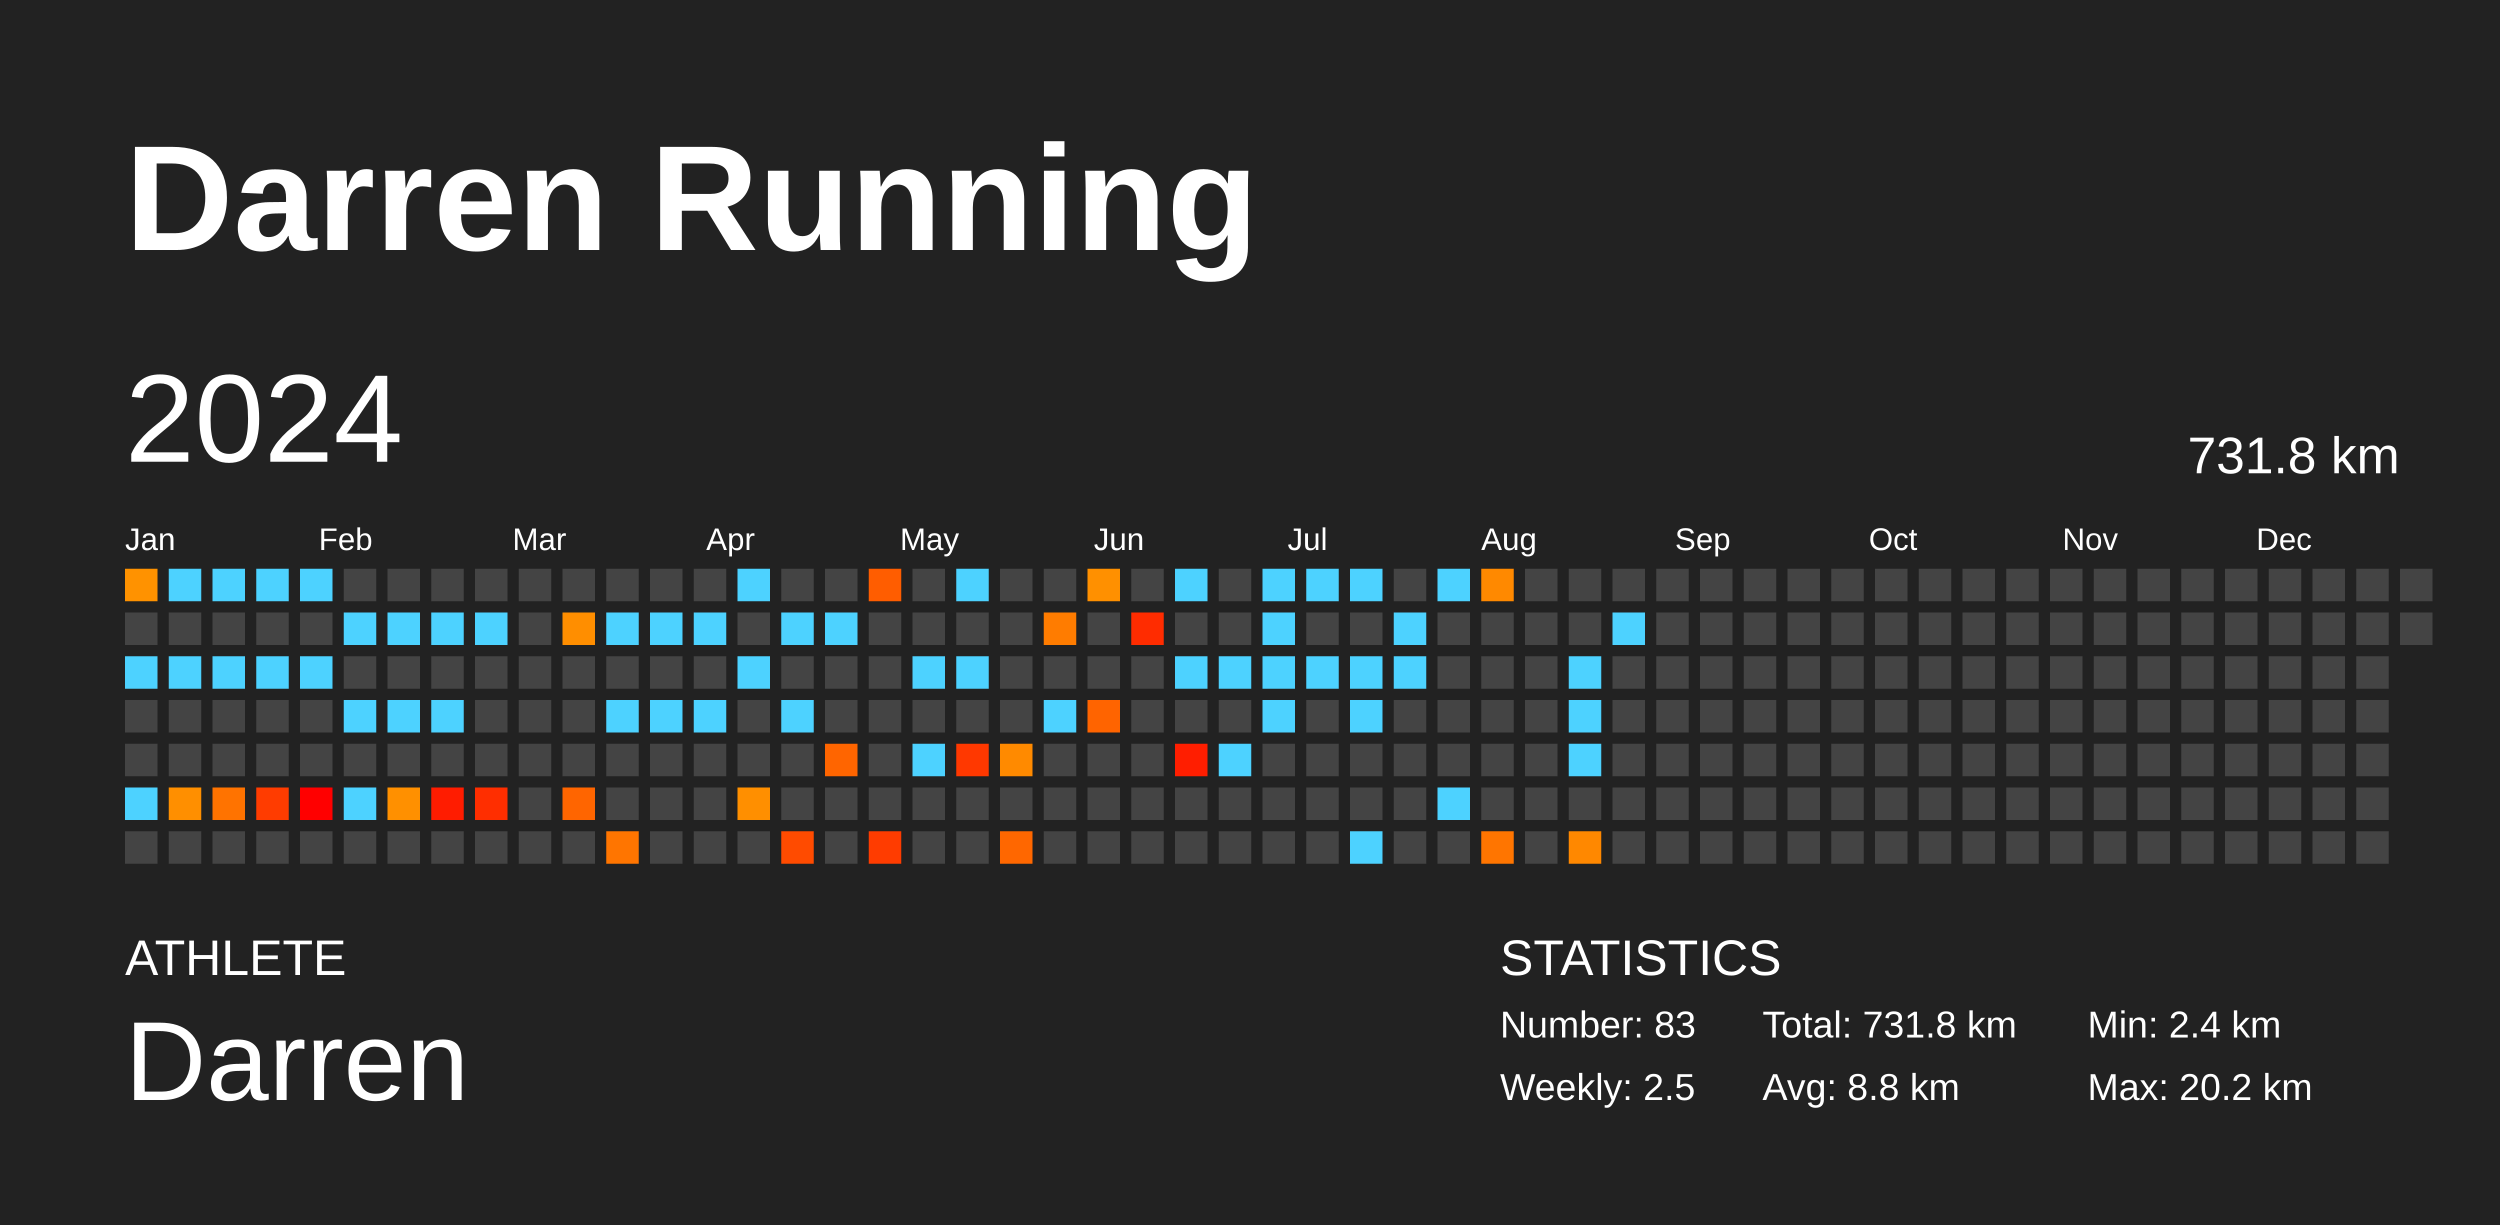
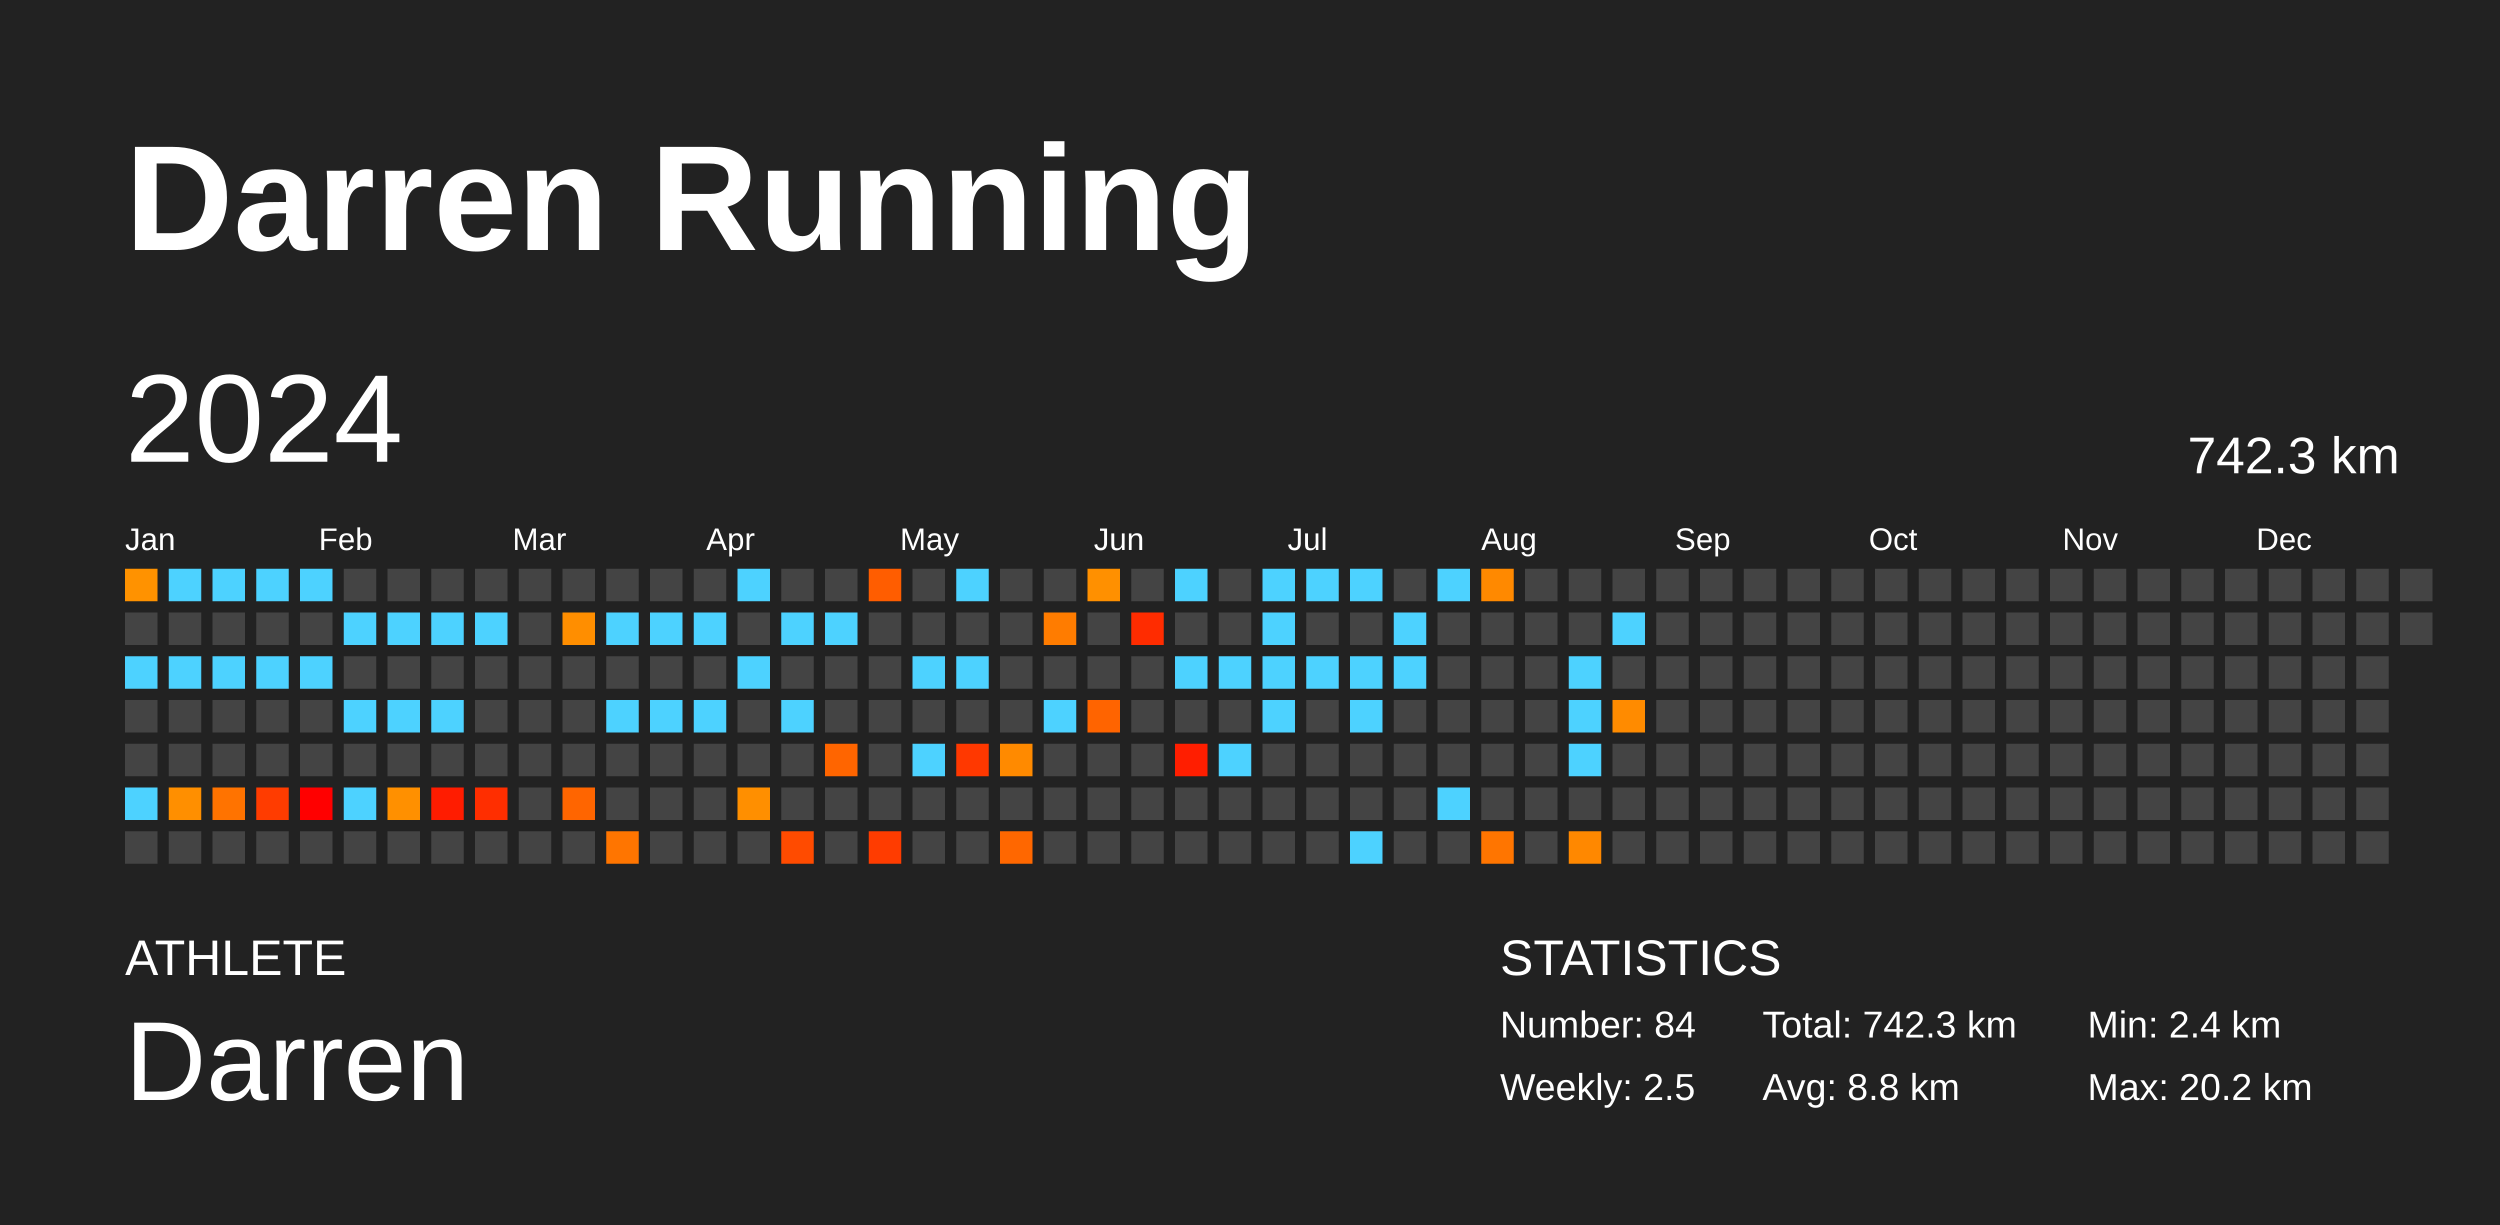
<svg xmlns="http://www.w3.org/2000/svg" baseProfile="full" height="98mm" version="1.1" viewBox="0,0,200,98" width="200mm">
  <defs />
  <rect fill="#222222" height="98" width="200" x="0" y="0" />
  <text fill="#FFFFFF" style="font-size:12px; font-family:Arial; font-weight:bold;" x="10" y="20">Darren Running</text>
  <text fill="#FFFFFF" style="font-size:4px; font-family:Arial" x="10" y="78">ATHLETE</text>
  <text fill="#FFFFFF" style="font-size:9px; font-family:Arial" x="10" y="88">Darren</text>
  <text fill="#FFFFFF" style="font-size:4px; font-family:Arial" x="120" y="78">STATISTICS</text>
-   <text fill="#FFFFFF" style="font-size:3px; font-family:Arial" x="120" y="83">Number: 83</text>
+   <text fill="#FFFFFF" style="font-size:3px; font-family:Arial" x="120" y="83">Number: 84</text>
  <text fill="#FFFFFF" style="font-size:3px; font-family:Arial" x="120" y="88">Weekly: 2.5</text>
-   <text fill="#FFFFFF" style="font-size:3px; font-family:Arial" x="141" y="83">Total: 731.8 km</text>
+   <text fill="#FFFFFF" style="font-size:3px; font-family:Arial" x="141" y="83">Total: 742.3 km</text>
  <text fill="#FFFFFF" style="font-size:3px; font-family:Arial" x="141" y="88">Avg: 8.8 km</text>
  <text fill="#FFFFFF" style="font-size:3px; font-family:Arial" x="167" y="83">Min: 2.4 km</text>
  <text fill="#FFFFFF" style="font-size:3px; font-family:Arial" x="167" y="88">Max: 20.2 km</text>
  <text dominant-baseline="hanging" fill="#FFFFFF" style="font-size:10.0px; font-family:Arial;" x="10" y="30">2024</text>
-   <text dominant-baseline="hanging" fill="#FFFFFF" style="font-size:4.125px; font-family:Arial;" x="175" y="35">731.8 km</text>
+   <text dominant-baseline="hanging" fill="#FFFFFF" style="font-size:4.125px; font-family:Arial;" x="175" y="35">742.3 km</text>
  <text fill="#FFFFFF" style="font-size:2.5px; font-family:Arial" x="10.0" y="44">Jan</text>
  <text fill="#FFFFFF" style="font-size:2.5px; font-family:Arial" x="25.5" y="44">Feb</text>
  <text fill="#FFFFFF" style="font-size:2.5px; font-family:Arial" x="41.0" y="44">Mar</text>
  <text fill="#FFFFFF" style="font-size:2.5px; font-family:Arial" x="56.5" y="44">Apr</text>
  <text fill="#FFFFFF" style="font-size:2.5px; font-family:Arial" x="72.0" y="44">May</text>
  <text fill="#FFFFFF" style="font-size:2.5px; font-family:Arial" x="87.5" y="44">Jun</text>
  <text fill="#FFFFFF" style="font-size:2.5px; font-family:Arial" x="103.0" y="44">Jul</text>
  <text fill="#FFFFFF" style="font-size:2.5px; font-family:Arial" x="118.5" y="44">Aug</text>
  <text fill="#FFFFFF" style="font-size:2.5px; font-family:Arial" x="134.0" y="44">Sep</text>
  <text fill="#FFFFFF" style="font-size:2.5px; font-family:Arial" x="149.5" y="44">Oct</text>
  <text fill="#FFFFFF" style="font-size:2.5px; font-family:Arial" x="165.0" y="44">Nov</text>
  <text fill="#FFFFFF" style="font-size:2.5px; font-family:Arial" x="180.5" y="44">Dec</text>
  <rect fill="#ff9200" height="2.6" width="2.6" x="10.0" y="45.5" />
  <rect fill="#444444" height="2.6" width="2.6" x="10.0" y="49.0" />
  <rect fill="#4dd2ff" height="2.6" width="2.6" x="10.0" y="52.5" />
  <rect fill="#444444" height="2.6" width="2.6" x="10.0" y="56.0" />
  <rect fill="#444444" height="2.6" width="2.6" x="10.0" y="59.5" />
  <rect fill="#4dd2ff" height="2.6" width="2.6" x="10.0" y="63.0" />
  <rect fill="#444444" height="2.6" width="2.6" x="10.0" y="66.5" />
  <rect fill="#4dd2ff" height="2.6" width="2.6" x="13.5" y="45.5" />
  <rect fill="#444444" height="2.6" width="2.6" x="13.5" y="49.0" />
  <rect fill="#4dd2ff" height="2.6" width="2.6" x="13.5" y="52.5" />
  <rect fill="#444444" height="2.6" width="2.6" x="13.5" y="56.0" />
  <rect fill="#444444" height="2.6" width="2.6" x="13.5" y="59.5" />
  <rect fill="#ff8f00" height="2.6" width="2.6" x="13.5" y="63.0" />
  <rect fill="#444444" height="2.6" width="2.6" x="13.5" y="66.5" />
  <rect fill="#4dd2ff" height="2.6" width="2.6" x="17.0" y="45.5" />
  <rect fill="#444444" height="2.6" width="2.6" x="17.0" y="49.0" />
  <rect fill="#4dd2ff" height="2.6" width="2.6" x="17.0" y="52.5" />
  <rect fill="#444444" height="2.6" width="2.6" x="17.0" y="56.0" />
  <rect fill="#444444" height="2.6" width="2.6" x="17.0" y="59.5" />
  <rect fill="#ff7300" height="2.6" width="2.6" x="17.0" y="63.0" />
  <rect fill="#444444" height="2.6" width="2.6" x="17.0" y="66.5" />
  <rect fill="#4dd2ff" height="2.6" width="2.6" x="20.5" y="45.5" />
  <rect fill="#444444" height="2.6" width="2.6" x="20.5" y="49.0" />
  <rect fill="#4dd2ff" height="2.6" width="2.6" x="20.5" y="52.5" />
  <rect fill="#444444" height="2.6" width="2.6" x="20.5" y="56.0" />
  <rect fill="#444444" height="2.6" width="2.6" x="20.5" y="59.5" />
  <rect fill="#ff3c00" height="2.6" width="2.6" x="20.5" y="63.0" />
  <rect fill="#444444" height="2.6" width="2.6" x="20.5" y="66.5" />
  <rect fill="#4dd2ff" height="2.6" width="2.6" x="24.0" y="45.5" />
  <rect fill="#444444" height="2.6" width="2.6" x="24.0" y="49.0" />
  <rect fill="#4dd2ff" height="2.6" width="2.6" x="24.0" y="52.5" />
  <rect fill="#444444" height="2.6" width="2.6" x="24.0" y="56.0" />
  <rect fill="#444444" height="2.6" width="2.6" x="24.0" y="59.5" />
  <rect fill="red" height="2.6" width="2.6" x="24.0" y="63.0" />
  <rect fill="#444444" height="2.6" width="2.6" x="24.0" y="66.5" />
  <rect fill="#444444" height="2.6" width="2.6" x="27.5" y="45.5" />
  <rect fill="#4dd2ff" height="2.6" width="2.6" x="27.5" y="49.0" />
  <rect fill="#444444" height="2.6" width="2.6" x="27.5" y="52.5" />
  <rect fill="#4dd2ff" height="2.6" width="2.6" x="27.5" y="56.0" />
  <rect fill="#444444" height="2.6" width="2.6" x="27.5" y="59.5" />
  <rect fill="#4dd2ff" height="2.6" width="2.6" x="27.5" y="63.0" />
  <rect fill="#444444" height="2.6" width="2.6" x="27.5" y="66.5" />
  <rect fill="#444444" height="2.6" width="2.6" x="31.0" y="45.5" />
  <rect fill="#4dd2ff" height="2.6" width="2.6" x="31.0" y="49.0" />
  <rect fill="#444444" height="2.6" width="2.6" x="31.0" y="52.5" />
  <rect fill="#4dd2ff" height="2.6" width="2.6" x="31.0" y="56.0" />
  <rect fill="#444444" height="2.6" width="2.6" x="31.0" y="59.5" />
  <rect fill="#ff9000" height="2.6" width="2.6" x="31.0" y="63.0" />
  <rect fill="#444444" height="2.6" width="2.6" x="31.0" y="66.5" />
  <rect fill="#444444" height="2.6" width="2.6" x="34.5" y="45.5" />
  <rect fill="#4dd2ff" height="2.6" width="2.6" x="34.5" y="49.0" />
  <rect fill="#444444" height="2.6" width="2.6" x="34.5" y="52.5" />
  <rect fill="#4dd2ff" height="2.6" width="2.6" x="34.5" y="56.0" />
  <rect fill="#444444" height="2.6" width="2.6" x="34.5" y="59.5" />
  <rect fill="#ff1c00" height="2.6" width="2.6" x="34.5" y="63.0" />
  <rect fill="#444444" height="2.6" width="2.6" x="34.5" y="66.5" />
  <rect fill="#444444" height="2.6" width="2.6" x="38.0" y="45.5" />
  <rect fill="#4dd2ff" height="2.6" width="2.6" x="38.0" y="49.0" />
  <rect fill="#444444" height="2.6" width="2.6" x="38.0" y="52.5" />
  <rect fill="#444444" height="2.6" width="2.6" x="38.0" y="56.0" />
  <rect fill="#444444" height="2.6" width="2.6" x="38.0" y="59.5" />
  <rect fill="#ff2e00" height="2.6" width="2.6" x="38.0" y="63.0" />
  <rect fill="#444444" height="2.6" width="2.6" x="38.0" y="66.5" />
  <rect fill="#444444" height="2.6" width="2.6" x="41.5" y="45.5" />
  <rect fill="#444444" height="2.6" width="2.6" x="41.5" y="49.0" />
  <rect fill="#444444" height="2.6" width="2.6" x="41.5" y="52.5" />
  <rect fill="#444444" height="2.6" width="2.6" x="41.5" y="56.0" />
  <rect fill="#444444" height="2.6" width="2.6" x="41.5" y="59.5" />
  <rect fill="#444444" height="2.6" width="2.6" x="41.5" y="63.0" />
  <rect fill="#444444" height="2.6" width="2.6" x="41.5" y="66.5" />
  <rect fill="#444444" height="2.6" width="2.6" x="45.0" y="45.5" />
  <rect fill="#ff8e00" height="2.6" width="2.6" x="45.0" y="49.0" />
  <rect fill="#444444" height="2.6" width="2.6" x="45.0" y="52.5" />
  <rect fill="#444444" height="2.6" width="2.6" x="45.0" y="56.0" />
  <rect fill="#444444" height="2.6" width="2.6" x="45.0" y="59.5" />
  <rect fill="#ff6500" height="2.6" width="2.6" x="45.0" y="63.0" />
  <rect fill="#444444" height="2.6" width="2.6" x="45.0" y="66.5" />
  <rect fill="#444444" height="2.6" width="2.6" x="48.5" y="45.5" />
  <rect fill="#4dd2ff" height="2.6" width="2.6" x="48.5" y="49.0" />
  <rect fill="#444444" height="2.6" width="2.6" x="48.5" y="52.5" />
  <rect fill="#4dd2ff" height="2.6" width="2.6" x="48.5" y="56.0" />
  <rect fill="#444444" height="2.6" width="2.6" x="48.5" y="59.5" />
  <rect fill="#444444" height="2.6" width="2.6" x="48.5" y="63.0" />
  <rect fill="#ff7500" height="2.6" width="2.6" x="48.5" y="66.5" />
  <rect fill="#444444" height="2.6" width="2.6" x="52.0" y="45.5" />
  <rect fill="#4dd2ff" height="2.6" width="2.6" x="52.0" y="49.0" />
  <rect fill="#444444" height="2.6" width="2.6" x="52.0" y="52.5" />
  <rect fill="#4dd2ff" height="2.6" width="2.6" x="52.0" y="56.0" />
  <rect fill="#444444" height="2.6" width="2.6" x="52.0" y="59.5" />
  <rect fill="#444444" height="2.6" width="2.6" x="52.0" y="63.0" />
  <rect fill="#444444" height="2.6" width="2.6" x="52.0" y="66.5" />
  <rect fill="#444444" height="2.6" width="2.6" x="55.5" y="45.5" />
  <rect fill="#4dd2ff" height="2.6" width="2.6" x="55.5" y="49.0" />
  <rect fill="#444444" height="2.6" width="2.6" x="55.5" y="52.5" />
  <rect fill="#4dd2ff" height="2.6" width="2.6" x="55.5" y="56.0" />
  <rect fill="#444444" height="2.6" width="2.6" x="55.5" y="59.5" />
  <rect fill="#444444" height="2.6" width="2.6" x="55.5" y="63.0" />
  <rect fill="#444444" height="2.6" width="2.6" x="55.5" y="66.5" />
  <rect fill="#4dd2ff" height="2.6" width="2.6" x="59.0" y="45.5" />
  <rect fill="#444444" height="2.6" width="2.6" x="59.0" y="49.0" />
  <rect fill="#4dd2ff" height="2.6" width="2.6" x="59.0" y="52.5" />
  <rect fill="#444444" height="2.6" width="2.6" x="59.0" y="56.0" />
  <rect fill="#444444" height="2.6" width="2.6" x="59.0" y="59.5" />
  <rect fill="#ff8f00" height="2.6" width="2.6" x="59.0" y="63.0" />
  <rect fill="#444444" height="2.6" width="2.6" x="59.0" y="66.5" />
  <rect fill="#444444" height="2.6" width="2.6" x="62.5" y="45.5" />
  <rect fill="#4dd2ff" height="2.6" width="2.6" x="62.5" y="49.0" />
  <rect fill="#444444" height="2.6" width="2.6" x="62.5" y="52.5" />
  <rect fill="#4dd2ff" height="2.6" width="2.6" x="62.5" y="56.0" />
  <rect fill="#444444" height="2.6" width="2.6" x="62.5" y="59.5" />
  <rect fill="#444444" height="2.6" width="2.6" x="62.5" y="63.0" />
  <rect fill="#ff4b00" height="2.6" width="2.6" x="62.5" y="66.5" />
  <rect fill="#444444" height="2.6" width="2.6" x="66.0" y="45.5" />
  <rect fill="#4dd2ff" height="2.6" width="2.6" x="66.0" y="49.0" />
  <rect fill="#444444" height="2.6" width="2.6" x="66.0" y="52.5" />
  <rect fill="#444444" height="2.6" width="2.6" x="66.0" y="56.0" />
  <rect fill="#ff6500" height="2.6" width="2.6" x="66.0" y="59.5" />
  <rect fill="#444444" height="2.6" width="2.6" x="66.0" y="63.0" />
  <rect fill="#444444" height="2.6" width="2.6" x="66.0" y="66.5" />
  <rect fill="#ff5d00" height="2.6" width="2.6" x="69.5" y="45.5" />
  <rect fill="#444444" height="2.6" width="2.6" x="69.5" y="49.0" />
  <rect fill="#444444" height="2.6" width="2.6" x="69.5" y="52.5" />
  <rect fill="#444444" height="2.6" width="2.6" x="69.5" y="56.0" />
  <rect fill="#444444" height="2.6" width="2.6" x="69.5" y="59.5" />
  <rect fill="#444444" height="2.6" width="2.6" x="69.5" y="63.0" />
  <rect fill="#ff3c00" height="2.6" width="2.6" x="69.5" y="66.5" />
  <rect fill="#444444" height="2.6" width="2.6" x="73.0" y="45.5" />
  <rect fill="#444444" height="2.6" width="2.6" x="73.0" y="49.0" />
  <rect fill="#4dd2ff" height="2.6" width="2.6" x="73.0" y="52.5" />
  <rect fill="#444444" height="2.6" width="2.6" x="73.0" y="56.0" />
  <rect fill="#4dd2ff" height="2.6" width="2.6" x="73.0" y="59.5" />
  <rect fill="#444444" height="2.6" width="2.6" x="73.0" y="63.0" />
  <rect fill="#444444" height="2.6" width="2.6" x="73.0" y="66.5" />
  <rect fill="#4dd2ff" height="2.6" width="2.6" x="76.5" y="45.5" />
  <rect fill="#444444" height="2.6" width="2.6" x="76.5" y="49.0" />
  <rect fill="#4dd2ff" height="2.6" width="2.6" x="76.5" y="52.5" />
  <rect fill="#444444" height="2.6" width="2.6" x="76.5" y="56.0" />
  <rect fill="#ff3800" height="2.6" width="2.6" x="76.5" y="59.5" />
  <rect fill="#444444" height="2.6" width="2.6" x="76.5" y="63.0" />
  <rect fill="#444444" height="2.6" width="2.6" x="76.5" y="66.5" />
  <rect fill="#444444" height="2.6" width="2.6" x="80.0" y="45.5" />
  <rect fill="#444444" height="2.6" width="2.6" x="80.0" y="49.0" />
  <rect fill="#444444" height="2.6" width="2.6" x="80.0" y="52.5" />
  <rect fill="#444444" height="2.6" width="2.6" x="80.0" y="56.0" />
  <rect fill="#ff8a00" height="2.6" width="2.6" x="80.0" y="59.5" />
  <rect fill="#444444" height="2.6" width="2.6" x="80.0" y="63.0" />
  <rect fill="#ff6700" height="2.6" width="2.6" x="80.0" y="66.5" />
  <rect fill="#444444" height="2.6" width="2.6" x="83.5" y="45.5" />
  <rect fill="#ff7c00" height="2.6" width="2.6" x="83.5" y="49.0" />
  <rect fill="#444444" height="2.6" width="2.6" x="83.5" y="52.5" />
  <rect fill="#4dd2ff" height="2.6" width="2.6" x="83.5" y="56.0" />
  <rect fill="#444444" height="2.6" width="2.6" x="83.5" y="59.5" />
  <rect fill="#444444" height="2.6" width="2.6" x="83.5" y="63.0" />
  <rect fill="#444444" height="2.6" width="2.6" x="83.5" y="66.5" />
  <rect fill="#ff9000" height="2.6" width="2.6" x="87.0" y="45.5" />
  <rect fill="#444444" height="2.6" width="2.6" x="87.0" y="49.0" />
  <rect fill="#444444" height="2.6" width="2.6" x="87.0" y="52.5" />
  <rect fill="#ff6400" height="2.6" width="2.6" x="87.0" y="56.0" />
  <rect fill="#444444" height="2.6" width="2.6" x="87.0" y="59.5" />
  <rect fill="#444444" height="2.6" width="2.6" x="87.0" y="63.0" />
  <rect fill="#444444" height="2.6" width="2.6" x="87.0" y="66.5" />
  <rect fill="#444444" height="2.6" width="2.6" x="90.5" y="45.5" />
  <rect fill="#ff2c00" height="2.6" width="2.6" x="90.5" y="49.0" />
  <rect fill="#444444" height="2.6" width="2.6" x="90.5" y="52.5" />
  <rect fill="#444444" height="2.6" width="2.6" x="90.5" y="56.0" />
  <rect fill="#444444" height="2.6" width="2.6" x="90.5" y="59.5" />
  <rect fill="#444444" height="2.6" width="2.6" x="90.5" y="63.0" />
  <rect fill="#444444" height="2.6" width="2.6" x="90.5" y="66.5" />
  <rect fill="#4dd2ff" height="2.6" width="2.6" x="94.0" y="45.5" />
  <rect fill="#444444" height="2.6" width="2.6" x="94.0" y="49.0" />
  <rect fill="#4dd2ff" height="2.6" width="2.6" x="94.0" y="52.5" />
  <rect fill="#444444" height="2.6" width="2.6" x="94.0" y="56.0" />
  <rect fill="#ff1e00" height="2.6" width="2.6" x="94.0" y="59.5" />
  <rect fill="#444444" height="2.6" width="2.6" x="94.0" y="63.0" />
  <rect fill="#444444" height="2.6" width="2.6" x="94.0" y="66.5" />
  <rect fill="#444444" height="2.6" width="2.6" x="97.5" y="45.5" />
  <rect fill="#444444" height="2.6" width="2.6" x="97.5" y="49.0" />
  <rect fill="#4dd2ff" height="2.6" width="2.6" x="97.5" y="52.5" />
  <rect fill="#444444" height="2.6" width="2.6" x="97.5" y="56.0" />
  <rect fill="#4dd2ff" height="2.6" width="2.6" x="97.5" y="59.5" />
  <rect fill="#444444" height="2.6" width="2.6" x="97.5" y="63.0" />
  <rect fill="#444444" height="2.6" width="2.6" x="97.5" y="66.5" />
  <rect fill="#4dd2ff" height="2.6" width="2.6" x="101.0" y="45.5" />
  <rect fill="#4dd2ff" height="2.6" width="2.6" x="101.0" y="49.0" />
  <rect fill="#4dd2ff" height="2.6" width="2.6" x="101.0" y="52.5" />
  <rect fill="#4dd2ff" height="2.6" width="2.6" x="101.0" y="56.0" />
  <rect fill="#444444" height="2.6" width="2.6" x="101.0" y="59.5" />
  <rect fill="#444444" height="2.6" width="2.6" x="101.0" y="63.0" />
  <rect fill="#444444" height="2.6" width="2.6" x="101.0" y="66.5" />
  <rect fill="#4dd2ff" height="2.6" width="2.6" x="104.5" y="45.5" />
  <rect fill="#444444" height="2.6" width="2.6" x="104.5" y="49.0" />
  <rect fill="#4dd2ff" height="2.6" width="2.6" x="104.5" y="52.5" />
  <rect fill="#444444" height="2.6" width="2.6" x="104.5" y="56.0" />
  <rect fill="#444444" height="2.6" width="2.6" x="104.5" y="59.5" />
  <rect fill="#444444" height="2.6" width="2.6" x="104.5" y="63.0" />
  <rect fill="#444444" height="2.6" width="2.6" x="104.5" y="66.5" />
  <rect fill="#4dd2ff" height="2.6" width="2.6" x="108.0" y="45.5" />
  <rect fill="#444444" height="2.6" width="2.6" x="108.0" y="49.0" />
  <rect fill="#4dd2ff" height="2.6" width="2.6" x="108.0" y="52.5" />
  <rect fill="#4dd2ff" height="2.6" width="2.6" x="108.0" y="56.0" />
  <rect fill="#444444" height="2.6" width="2.6" x="108.0" y="59.5" />
  <rect fill="#444444" height="2.6" width="2.6" x="108.0" y="63.0" />
  <rect fill="#4dd2ff" height="2.6" width="2.6" x="108.0" y="66.5" />
  <rect fill="#444444" height="2.6" width="2.6" x="111.5" y="45.5" />
  <rect fill="#4dd2ff" height="2.6" width="2.6" x="111.5" y="49.0" />
  <rect fill="#4dd2ff" height="2.6" width="2.6" x="111.5" y="52.5" />
  <rect fill="#444444" height="2.6" width="2.6" x="111.5" y="56.0" />
  <rect fill="#444444" height="2.6" width="2.6" x="111.5" y="59.5" />
  <rect fill="#444444" height="2.6" width="2.6" x="111.5" y="63.0" />
  <rect fill="#444444" height="2.6" width="2.6" x="111.5" y="66.5" />
  <rect fill="#4dd2ff" height="2.6" width="2.6" x="115.0" y="45.5" />
  <rect fill="#444444" height="2.6" width="2.6" x="115.0" y="49.0" />
  <rect fill="#444444" height="2.6" width="2.6" x="115.0" y="52.5" />
  <rect fill="#444444" height="2.6" width="2.6" x="115.0" y="56.0" />
  <rect fill="#444444" height="2.6" width="2.6" x="115.0" y="59.5" />
  <rect fill="#4dd2ff" height="2.6" width="2.6" x="115.0" y="63.0" />
  <rect fill="#444444" height="2.6" width="2.6" x="115.0" y="66.5" />
  <rect fill="#ff8900" height="2.6" width="2.6" x="118.5" y="45.5" />
  <rect fill="#444444" height="2.6" width="2.6" x="118.5" y="49.0" />
  <rect fill="#444444" height="2.6" width="2.6" x="118.5" y="52.5" />
  <rect fill="#444444" height="2.6" width="2.6" x="118.5" y="56.0" />
  <rect fill="#444444" height="2.6" width="2.6" x="118.5" y="59.5" />
  <rect fill="#444444" height="2.6" width="2.6" x="118.5" y="63.0" />
  <rect fill="#ff7500" height="2.6" width="2.6" x="118.5" y="66.5" />
  <rect fill="#444444" height="2.6" width="2.6" x="122.0" y="45.5" />
  <rect fill="#444444" height="2.6" width="2.6" x="122.0" y="49.0" />
  <rect fill="#444444" height="2.6" width="2.6" x="122.0" y="52.5" />
  <rect fill="#444444" height="2.6" width="2.6" x="122.0" y="56.0" />
  <rect fill="#444444" height="2.6" width="2.6" x="122.0" y="59.5" />
  <rect fill="#444444" height="2.6" width="2.6" x="122.0" y="63.0" />
  <rect fill="#444444" height="2.6" width="2.6" x="122.0" y="66.5" />
  <rect fill="#444444" height="2.6" width="2.6" x="125.5" y="45.5" />
  <rect fill="#444444" height="2.6" width="2.6" x="125.5" y="49.0" />
  <rect fill="#4dd2ff" height="2.6" width="2.6" x="125.5" y="52.5" />
  <rect fill="#4dd2ff" height="2.6" width="2.6" x="125.5" y="56.0" />
  <rect fill="#4dd2ff" height="2.6" width="2.6" x="125.5" y="59.5" />
  <rect fill="#444444" height="2.6" width="2.6" x="125.5" y="63.0" />
  <rect fill="#ff8800" height="2.6" width="2.6" x="125.5" y="66.5" />
  <rect fill="#444444" height="2.6" width="2.6" x="129.0" y="45.5" />
  <rect fill="#4dd2ff" height="2.6" width="2.6" x="129.0" y="49.0" />
  <rect fill="#444444" height="2.6" width="2.6" x="129.0" y="52.5" />
-   <rect fill="#444444" height="2.6" width="2.6" x="129.0" y="56.0" />
+   <rect fill="#ff8b00" height="2.6" width="2.6" x="129.0" y="56.0" />
  <rect fill="#444444" height="2.6" width="2.6" x="129.0" y="59.5" />
  <rect fill="#444444" height="2.6" width="2.6" x="129.0" y="63.0" />
  <rect fill="#444444" height="2.6" width="2.6" x="129.0" y="66.5" />
  <rect fill="#444444" height="2.6" width="2.6" x="132.5" y="45.5" />
  <rect fill="#444444" height="2.6" width="2.6" x="132.5" y="49.0" />
  <rect fill="#444444" height="2.6" width="2.6" x="132.5" y="52.5" />
  <rect fill="#444444" height="2.6" width="2.6" x="132.5" y="56.0" />
  <rect fill="#444444" height="2.6" width="2.6" x="132.5" y="59.5" />
  <rect fill="#444444" height="2.6" width="2.6" x="132.5" y="63.0" />
  <rect fill="#444444" height="2.6" width="2.6" x="132.5" y="66.5" />
  <rect fill="#444444" height="2.6" width="2.6" x="136.0" y="45.5" />
  <rect fill="#444444" height="2.6" width="2.6" x="136.0" y="49.0" />
  <rect fill="#444444" height="2.6" width="2.6" x="136.0" y="52.5" />
  <rect fill="#444444" height="2.6" width="2.6" x="136.0" y="56.0" />
  <rect fill="#444444" height="2.6" width="2.6" x="136.0" y="59.5" />
  <rect fill="#444444" height="2.6" width="2.6" x="136.0" y="63.0" />
  <rect fill="#444444" height="2.6" width="2.6" x="136.0" y="66.5" />
  <rect fill="#444444" height="2.6" width="2.6" x="139.5" y="45.5" />
  <rect fill="#444444" height="2.6" width="2.6" x="139.5" y="49.0" />
  <rect fill="#444444" height="2.6" width="2.6" x="139.5" y="52.5" />
  <rect fill="#444444" height="2.6" width="2.6" x="139.5" y="56.0" />
  <rect fill="#444444" height="2.6" width="2.6" x="139.5" y="59.5" />
  <rect fill="#444444" height="2.6" width="2.6" x="139.5" y="63.0" />
  <rect fill="#444444" height="2.6" width="2.6" x="139.5" y="66.5" />
  <rect fill="#444444" height="2.6" width="2.6" x="143.0" y="45.5" />
  <rect fill="#444444" height="2.6" width="2.6" x="143.0" y="49.0" />
  <rect fill="#444444" height="2.6" width="2.6" x="143.0" y="52.5" />
  <rect fill="#444444" height="2.6" width="2.6" x="143.0" y="56.0" />
  <rect fill="#444444" height="2.6" width="2.6" x="143.0" y="59.5" />
  <rect fill="#444444" height="2.6" width="2.6" x="143.0" y="63.0" />
  <rect fill="#444444" height="2.6" width="2.6" x="143.0" y="66.5" />
  <rect fill="#444444" height="2.6" width="2.6" x="146.5" y="45.5" />
  <rect fill="#444444" height="2.6" width="2.6" x="146.5" y="49.0" />
  <rect fill="#444444" height="2.6" width="2.6" x="146.5" y="52.5" />
  <rect fill="#444444" height="2.6" width="2.6" x="146.5" y="56.0" />
  <rect fill="#444444" height="2.6" width="2.6" x="146.5" y="59.5" />
  <rect fill="#444444" height="2.6" width="2.6" x="146.5" y="63.0" />
  <rect fill="#444444" height="2.6" width="2.6" x="146.5" y="66.5" />
  <rect fill="#444444" height="2.6" width="2.6" x="150.0" y="45.5" />
  <rect fill="#444444" height="2.6" width="2.6" x="150.0" y="49.0" />
  <rect fill="#444444" height="2.6" width="2.6" x="150.0" y="52.5" />
  <rect fill="#444444" height="2.6" width="2.6" x="150.0" y="56.0" />
  <rect fill="#444444" height="2.6" width="2.6" x="150.0" y="59.5" />
  <rect fill="#444444" height="2.6" width="2.6" x="150.0" y="63.0" />
  <rect fill="#444444" height="2.6" width="2.6" x="150.0" y="66.5" />
  <rect fill="#444444" height="2.6" width="2.6" x="153.5" y="45.5" />
  <rect fill="#444444" height="2.6" width="2.6" x="153.5" y="49.0" />
  <rect fill="#444444" height="2.6" width="2.6" x="153.5" y="52.5" />
  <rect fill="#444444" height="2.6" width="2.6" x="153.5" y="56.0" />
  <rect fill="#444444" height="2.6" width="2.6" x="153.5" y="59.5" />
  <rect fill="#444444" height="2.6" width="2.6" x="153.5" y="63.0" />
  <rect fill="#444444" height="2.6" width="2.6" x="153.5" y="66.5" />
  <rect fill="#444444" height="2.6" width="2.6" x="157.0" y="45.5" />
  <rect fill="#444444" height="2.6" width="2.6" x="157.0" y="49.0" />
  <rect fill="#444444" height="2.6" width="2.6" x="157.0" y="52.5" />
  <rect fill="#444444" height="2.6" width="2.6" x="157.0" y="56.0" />
  <rect fill="#444444" height="2.6" width="2.6" x="157.0" y="59.5" />
  <rect fill="#444444" height="2.6" width="2.6" x="157.0" y="63.0" />
  <rect fill="#444444" height="2.6" width="2.6" x="157.0" y="66.5" />
  <rect fill="#444444" height="2.6" width="2.6" x="160.5" y="45.5" />
  <rect fill="#444444" height="2.6" width="2.6" x="160.5" y="49.0" />
  <rect fill="#444444" height="2.6" width="2.6" x="160.5" y="52.5" />
  <rect fill="#444444" height="2.6" width="2.6" x="160.5" y="56.0" />
  <rect fill="#444444" height="2.6" width="2.6" x="160.5" y="59.5" />
  <rect fill="#444444" height="2.6" width="2.6" x="160.5" y="63.0" />
  <rect fill="#444444" height="2.6" width="2.6" x="160.5" y="66.5" />
  <rect fill="#444444" height="2.6" width="2.6" x="164.0" y="45.5" />
  <rect fill="#444444" height="2.6" width="2.6" x="164.0" y="49.0" />
  <rect fill="#444444" height="2.6" width="2.6" x="164.0" y="52.5" />
  <rect fill="#444444" height="2.6" width="2.6" x="164.0" y="56.0" />
  <rect fill="#444444" height="2.6" width="2.6" x="164.0" y="59.5" />
  <rect fill="#444444" height="2.6" width="2.6" x="164.0" y="63.0" />
  <rect fill="#444444" height="2.6" width="2.6" x="164.0" y="66.5" />
  <rect fill="#444444" height="2.6" width="2.6" x="167.5" y="45.5" />
  <rect fill="#444444" height="2.6" width="2.6" x="167.5" y="49.0" />
  <rect fill="#444444" height="2.6" width="2.6" x="167.5" y="52.5" />
  <rect fill="#444444" height="2.6" width="2.6" x="167.5" y="56.0" />
  <rect fill="#444444" height="2.6" width="2.6" x="167.5" y="59.5" />
  <rect fill="#444444" height="2.6" width="2.6" x="167.5" y="63.0" />
  <rect fill="#444444" height="2.6" width="2.6" x="167.5" y="66.5" />
  <rect fill="#444444" height="2.6" width="2.6" x="171.0" y="45.5" />
  <rect fill="#444444" height="2.6" width="2.6" x="171.0" y="49.0" />
  <rect fill="#444444" height="2.6" width="2.6" x="171.0" y="52.5" />
  <rect fill="#444444" height="2.6" width="2.6" x="171.0" y="56.0" />
  <rect fill="#444444" height="2.6" width="2.6" x="171.0" y="59.5" />
  <rect fill="#444444" height="2.6" width="2.6" x="171.0" y="63.0" />
  <rect fill="#444444" height="2.6" width="2.6" x="171.0" y="66.5" />
  <rect fill="#444444" height="2.6" width="2.6" x="174.5" y="45.5" />
  <rect fill="#444444" height="2.6" width="2.6" x="174.5" y="49.0" />
  <rect fill="#444444" height="2.6" width="2.6" x="174.5" y="52.5" />
  <rect fill="#444444" height="2.6" width="2.6" x="174.5" y="56.0" />
  <rect fill="#444444" height="2.6" width="2.6" x="174.5" y="59.5" />
  <rect fill="#444444" height="2.6" width="2.6" x="174.5" y="63.0" />
  <rect fill="#444444" height="2.6" width="2.6" x="174.5" y="66.5" />
  <rect fill="#444444" height="2.6" width="2.6" x="178.0" y="45.5" />
  <rect fill="#444444" height="2.6" width="2.6" x="178.0" y="49.0" />
  <rect fill="#444444" height="2.6" width="2.6" x="178.0" y="52.5" />
  <rect fill="#444444" height="2.6" width="2.6" x="178.0" y="56.0" />
  <rect fill="#444444" height="2.6" width="2.6" x="178.0" y="59.5" />
  <rect fill="#444444" height="2.6" width="2.6" x="178.0" y="63.0" />
  <rect fill="#444444" height="2.6" width="2.6" x="178.0" y="66.5" />
  <rect fill="#444444" height="2.6" width="2.6" x="181.5" y="45.5" />
  <rect fill="#444444" height="2.6" width="2.6" x="181.5" y="49.0" />
  <rect fill="#444444" height="2.6" width="2.6" x="181.5" y="52.5" />
  <rect fill="#444444" height="2.6" width="2.6" x="181.5" y="56.0" />
  <rect fill="#444444" height="2.6" width="2.6" x="181.5" y="59.5" />
  <rect fill="#444444" height="2.6" width="2.6" x="181.5" y="63.0" />
  <rect fill="#444444" height="2.6" width="2.6" x="181.5" y="66.5" />
  <rect fill="#444444" height="2.6" width="2.6" x="185.0" y="45.5" />
  <rect fill="#444444" height="2.6" width="2.6" x="185.0" y="49.0" />
  <rect fill="#444444" height="2.6" width="2.6" x="185.0" y="52.5" />
  <rect fill="#444444" height="2.6" width="2.6" x="185.0" y="56.0" />
  <rect fill="#444444" height="2.6" width="2.6" x="185.0" y="59.5" />
  <rect fill="#444444" height="2.6" width="2.6" x="185.0" y="63.0" />
  <rect fill="#444444" height="2.6" width="2.6" x="185.0" y="66.5" />
  <rect fill="#444444" height="2.6" width="2.6" x="188.5" y="45.5" />
  <rect fill="#444444" height="2.6" width="2.6" x="188.5" y="49.0" />
  <rect fill="#444444" height="2.6" width="2.6" x="188.5" y="52.5" />
  <rect fill="#444444" height="2.6" width="2.6" x="188.5" y="56.0" />
  <rect fill="#444444" height="2.6" width="2.6" x="188.5" y="59.5" />
  <rect fill="#444444" height="2.6" width="2.6" x="188.5" y="63.0" />
  <rect fill="#444444" height="2.6" width="2.6" x="188.5" y="66.5" />
  <rect fill="#444444" height="2.6" width="2.6" x="192.0" y="45.5" />
  <rect fill="#444444" height="2.6" width="2.6" x="192.0" y="49.0" />
</svg>
